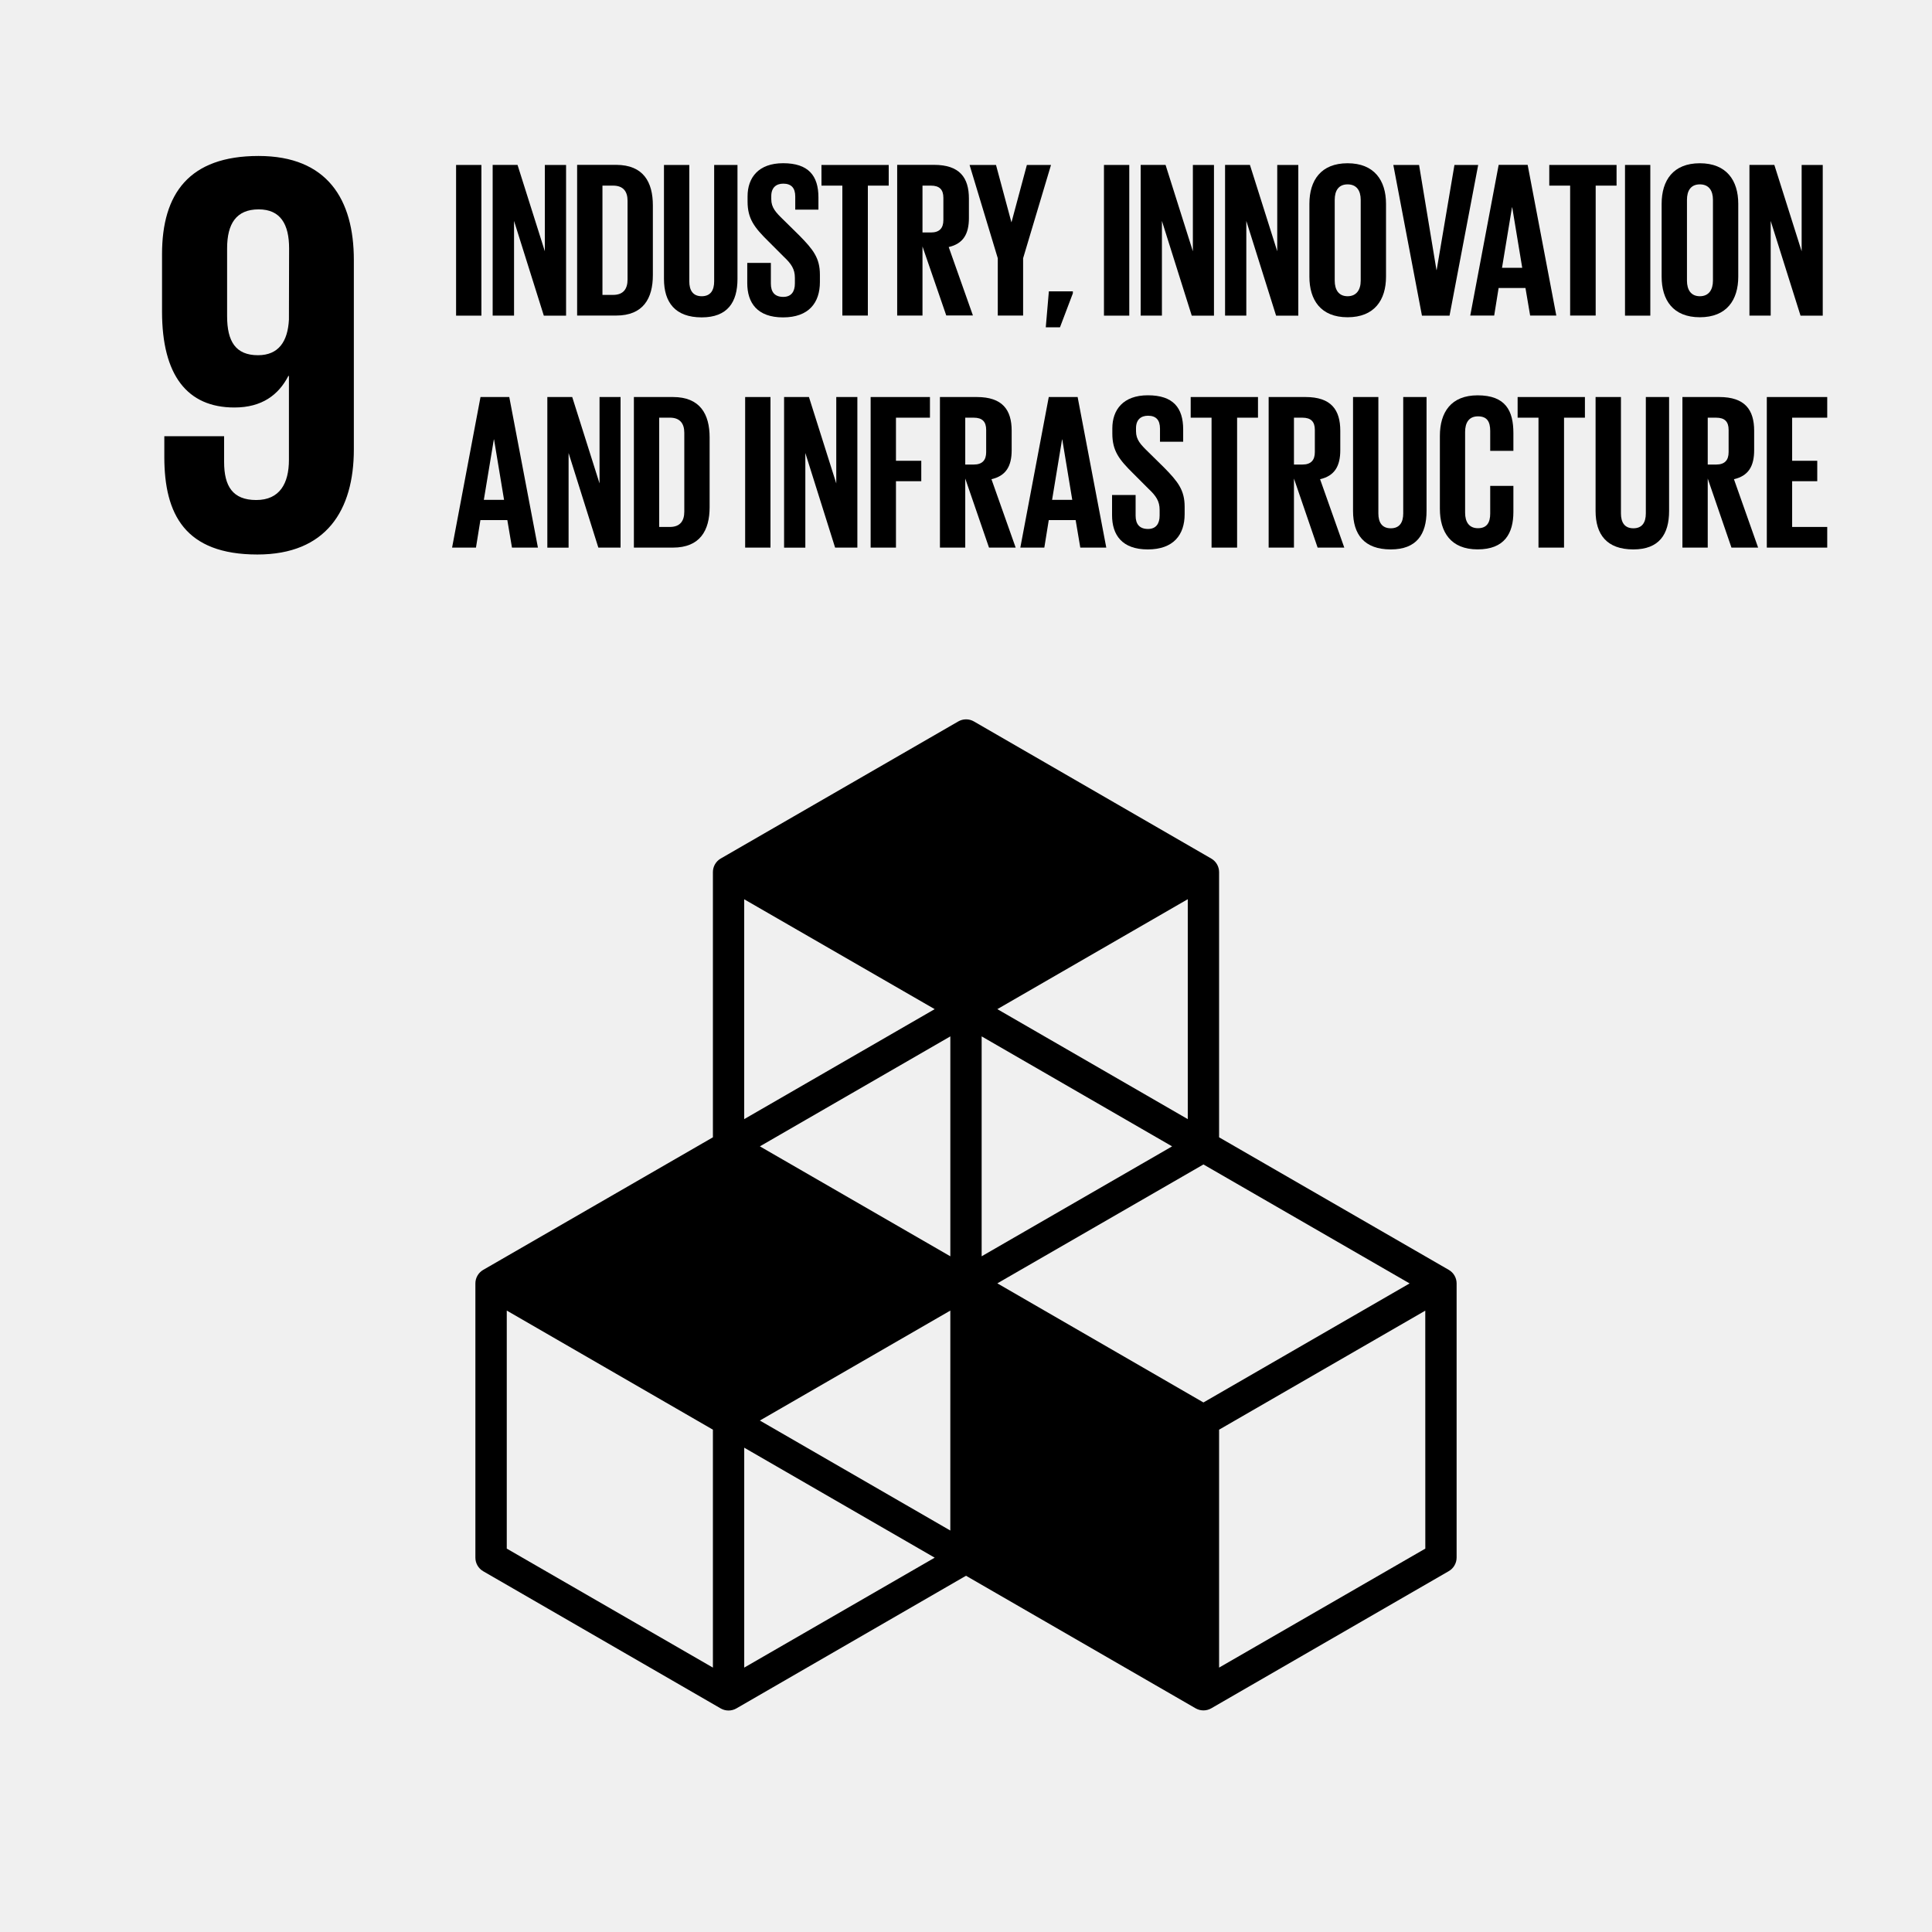
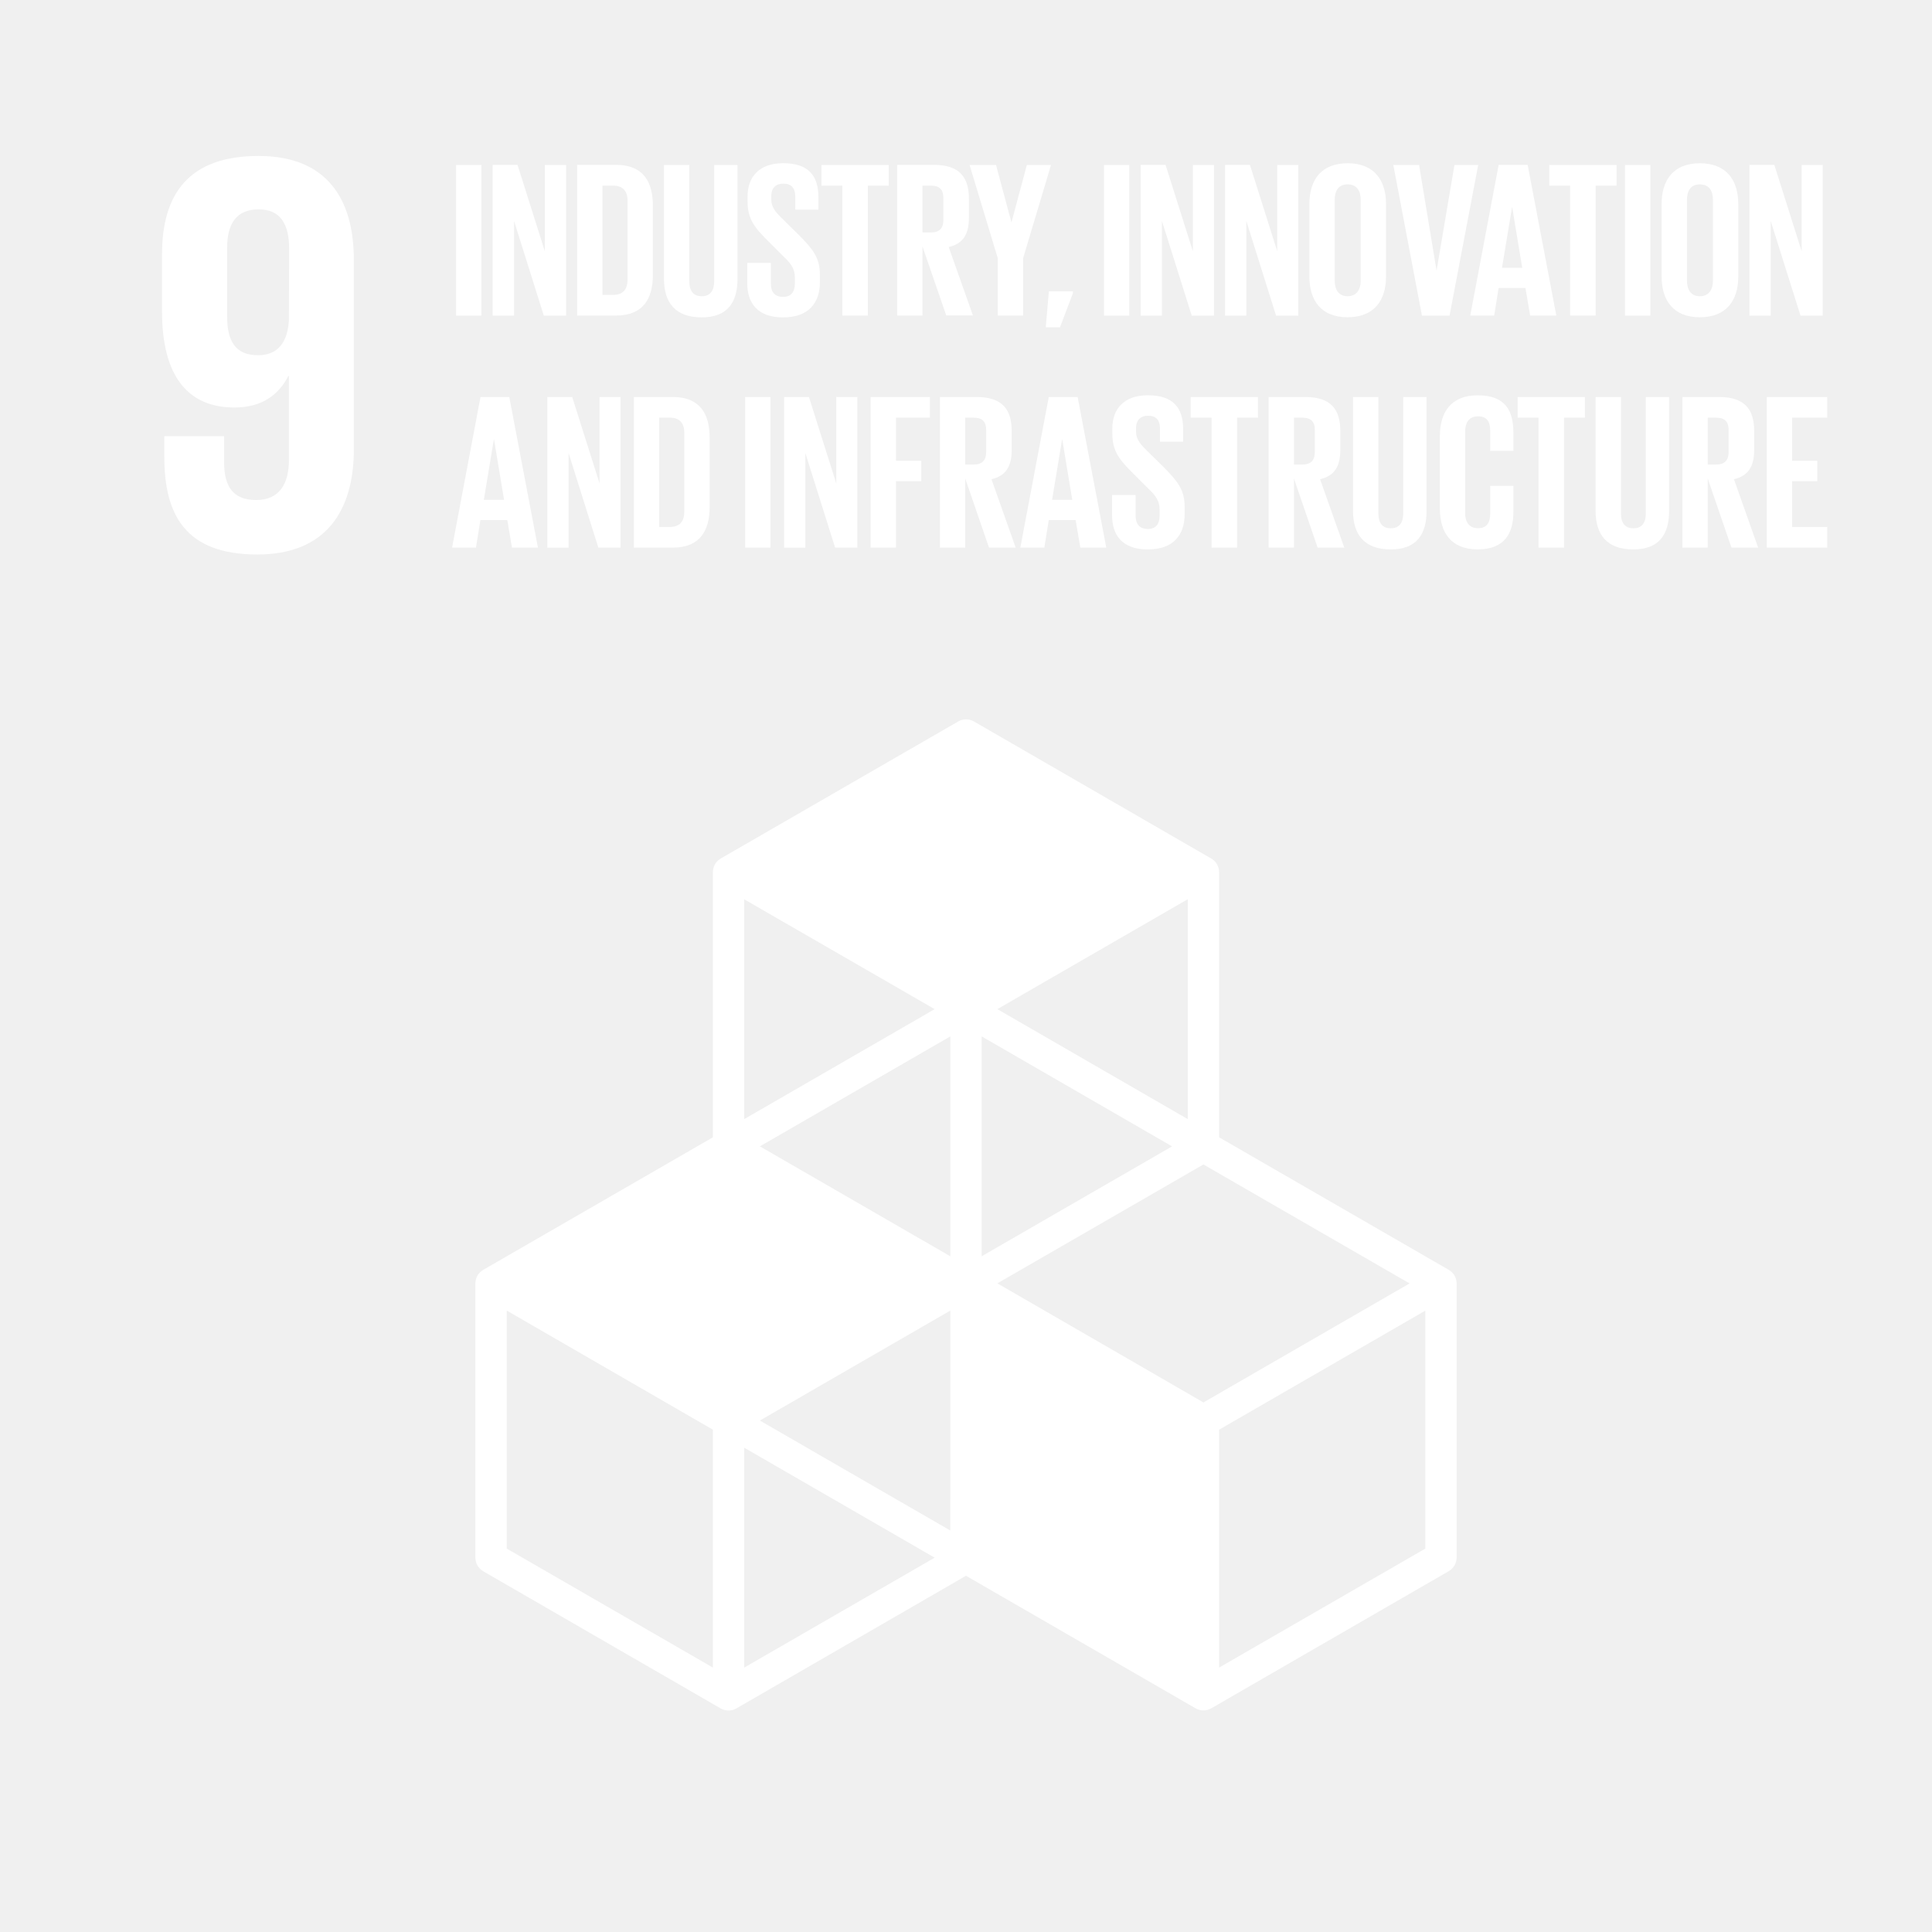
<svg xmlns="http://www.w3.org/2000/svg" id="Layer_1" data-name="Layer 1" viewBox="0 0 1000 1000" focusable="false">
  <link type="text/css" rel="stylesheet" id="dark-mode-general-link" />
  <link type="text/css" rel="stylesheet" id="dark-mode-custom-link" />
  <style type="text/css" id="dark-mode-custom-style" />
  <defs>
    <style>
      .cls-2 {
-         fill: currentColour;
+         fill: #fff;
      }
    </style>
  </defs>
  <path id="_Compound_Path_" data-name="&lt;Compound Path&gt;" class="cls-2" d="M183.15,134.53c0-31.22-13.68-53.8-49.34-53.8-36,0-49.94,19.61-49.94,50.82v29.73c0,33,13.07,49.64,37.46,49.64,14.27,0,22.88-6.55,27.93-16.34h.29V238c0,12.19-4.75,20.81-16.93,20.81S116,251.64,116,239.15V225.78H85.05v10.71c0,29.71,10.71,50.52,48.17,50.52,35.65,0,49.93-22.89,49.93-54.4Zm-33.6,30.91c-.59,11.29-5.34,18.42-16,18.42-11.58,0-16-7.13-16-20.21V128.58c0-12.78,4.74-20.21,16.35-20.21,11.29,0,15.74,7.72,15.74,20.21Z" />
  <path id="_Compound_Path_2" data-name="&lt;Compound Path&gt;" class="cls-2" d="M749.88,657.28,631,588.67V451.42a8.1,8.1,0,0,0-4-7l-122.9-71a8.1,8.1,0,0,0-8.11,0L373,444.4a8.1,8.1,0,0,0-4,7V588.67L250.12,657.28a8.11,8.11,0,0,0-4.06,7v142a8.12,8.12,0,0,0,4.06,7l122.91,71a8.15,8.15,0,0,0,8.11,0L500,815.61l118.84,68.61a8.15,8.15,0,0,0,8.11,0l122.93-71a8.12,8.12,0,0,0,4.06-7v-142A8.09,8.09,0,0,0,749.88,657.28Zm-258,134.92L393.3,735.27l98.59-56.92ZM606.68,593.36,508.1,650.25V536.43Zm-114.79,56.9-98.58-56.91,98.58-56.92Zm24.33,14L622.9,602.72,729.61,664.3,622.9,725.91Zm98.57-85-98.57-56.93,98.57-56.91Zm-131-56.93-98.59,56.93V465.47ZM369,863.15l-106.7-61.59V678.35L369,740Zm16.21,0V749.32l98.59,56.93Zm352.53-61.59L631,863.15V740l106.72-61.61Z" />
  <g id="_Group_" data-name="&lt;Group&gt;">
    <path id="_Compound_Path_3" data-name="&lt;Compound Path&gt;" class="cls-2" d="M236.07,85.38h13.1v78h-13.1Z" />
    <path id="_Compound_Path_4" data-name="&lt;Compound Path&gt;" class="cls-2" d="M266.07,114.35v49H255v-78h12.87l14.14,44.72V85.38H293v78H281.48Z" />
    <path id="_Compound_Path_5" data-name="&lt;Compound Path&gt;" class="cls-2" d="M337.92,106.31V142.4c0,12-4.94,20.93-19,20.93H298.72v-78H319C333,85.38,337.92,94.24,337.92,106.31Zm-20.58,46.33c5.41,0,7.48-3.22,7.48-7.94V103.89c0-4.6-2.07-7.81-7.48-7.81h-5.51v56.56Z" />
    <path id="_Compound_Path_6" data-name="&lt;Compound Path&gt;" class="cls-2" d="M381.72,85.38v59c0,12.07-5.17,19.89-18.51,19.89-13.79,0-19.54-7.82-19.54-19.89v-59h13.11v60.24c0,4.6,1.83,7.71,6.43,7.71s6.44-3.11,6.44-7.71V85.38Z" />
    <path id="_Compound_Path_7" data-name="&lt;Compound Path&gt;" class="cls-2" d="M386.78,146.54V136.08H399v10.69c0,4.37,1.95,6.9,6.43,6.9,4.14,0,6-2.76,6-6.9v-3c0-4.48-1.84-7.24-5.86-11l-7.7-7.71c-7.48-7.35-10.93-11.84-10.93-20.8v-2.65c0-9.65,5.64-17.13,18.4-17.13,13.1,0,18.28,6.44,18.28,17.71v6.32h-12v-6.78c0-4.49-2.07-6.67-6.21-6.67-3.68,0-6.2,2.07-6.2,6.44v1.61c0,4.37,2.41,6.9,6.2,10.57l8.4,8.28c7.12,7.24,10.57,11.61,10.57,20.23V146c0,10.69-5.75,18.28-19.08,18.28S386.78,156.77,386.78,146.54Z" />
    <path id="_Compound_Path_8" data-name="&lt;Compound Path&gt;" class="cls-2" d="M425.18,85.38H460v10.7H449.2v67.25H436V96.08h-10.8Z" />
    <path id="_Compound_Path_9" data-name="&lt;Compound Path&gt;" class="cls-2" d="M477.48,127.57v35.76h-13.1v-78h19.08c13.22,0,18.05,6.56,18.05,17.48v10c0,8.39-3,13.33-10.46,15.06l12.53,35.41h-13.8Zm0-31.49v24.25h4.37c4.48,0,6.44-2.3,6.44-6.44V102.4c0-4.26-2-6.32-6.44-6.32Z" />
    <path id="_Compound_Path_10" data-name="&lt;Compound Path&gt;" class="cls-2" d="M529.56,133.67v29.66H516.45V133.67l-14.6-48.29h13.68l7.94,29.55h.11l7.93-29.55H544Z" />
    <path id="_Compound_Path_11" data-name="&lt;Compound Path&gt;" class="cls-2" d="M555.31,151.83l-6.67,17.59h-7.35l1.6-18.62h12.42Z" />
    <path id="_Compound_Path_12" data-name="&lt;Compound Path&gt;" class="cls-2" d="M571.41,85.38h13.1v78h-13.1Z" />
    <path id="_Compound_Path_13" data-name="&lt;Compound Path&gt;" class="cls-2" d="M601.41,114.35v49h-11v-78h12.88l14.14,44.72V85.38h10.92v78h-11.5Z" />
    <path id="_Compound_Path_14" data-name="&lt;Compound Path&gt;" class="cls-2" d="M645.09,114.35v49h-11v-78h12.87l14.14,44.72V85.38H672v78H660.5Z" />
    <path id="_Compound_Path_15" data-name="&lt;Compound Path&gt;" class="cls-2" d="M677.74,143.21V105.5c0-12.18,6-21,19.77-21s19.89,8.86,19.89,21v37.71c0,12.07-6,21-19.89,21S677.74,155.28,677.74,143.21Zm26.56,2.07V103.43c0-4.71-2.07-8-6.79-8s-6.66,3.33-6.66,8v41.85c0,4.71,2.07,8.05,6.66,8.05S704.3,150,704.3,145.28Z" />
    <path id="_Compound_Path_16" data-name="&lt;Compound Path&gt;" class="cls-2" d="M765.11,85.38l-14.83,78H736l-14.82-78h13.33l9,54.38h.11l9.2-54.38Z" />
    <path id="_Compound_Path_17" data-name="&lt;Compound Path&gt;" class="cls-2" d="M761,163.33l14.71-78h15l14.83,78H792l-2.42-14.26H775.68l-2.29,14.26Zm16.44-24.72h10.46l-5.17-31.27h-.12Z" />
    <path id="_Compound_Path_18" data-name="&lt;Compound Path&gt;" class="cls-2" d="M801.9,85.38h34.83v10.7H825.92v67.25H812.7V96.08H801.9Z" />
    <path id="_Compound_Path_19" data-name="&lt;Compound Path&gt;" class="cls-2" d="M841.1,85.38h13.1v78H841.1Z" />
    <path id="_Compound_Path_20" data-name="&lt;Compound Path&gt;" class="cls-2" d="M860.06,143.21V105.5c0-12.18,6-21,19.78-21s19.88,8.86,19.88,21v37.71c0,12.07-6,21-19.88,21S860.06,155.28,860.06,143.21Zm26.56,2.07V103.43c0-4.71-2.07-8-6.78-8s-6.67,3.33-6.67,8v41.85c0,4.71,2.07,8.05,6.67,8.05S886.62,150,886.62,145.28Z" />
    <path id="_Compound_Path_21" data-name="&lt;Compound Path&gt;" class="cls-2" d="M916.51,114.35v49h-11v-78h12.88l14.14,44.72V85.38h10.92v78h-11.5Z" />
  </g>
  <g id="_Group_2" data-name="&lt;Group&gt;">
    <path id="_Compound_Path_22" data-name="&lt;Compound Path&gt;" class="cls-2" d="M234,283.44l14.71-77.94H263.6l14.83,77.94H265l-2.41-14.25H248.66l-2.3,14.25Zm16.43-24.71h10.47l-5.18-31.27h-.11Z" />
    <path id="_Compound_Path_23" data-name="&lt;Compound Path&gt;" class="cls-2" d="M294.3,234.47v49h-11V205.5h12.88l14.14,44.72V205.5H321.2v77.94H309.7Z" />
    <path id="_Compound_Path_24" data-name="&lt;Compound Path&gt;" class="cls-2" d="M367.3,226.42v36.1c0,12-4.95,20.92-19,20.92H328.1V205.5h20.23C362.35,205.5,367.3,214.35,367.3,226.42Zm-20.58,46.33c5.4,0,7.47-3.22,7.47-7.93V224c0-4.6-2.07-7.82-7.47-7.82H341.2v56.56Z" />
    <path id="_Compound_Path_25" data-name="&lt;Compound Path&gt;" class="cls-2" d="M385.69,205.5H398.8v77.94H385.69Z" />
    <path id="_Compound_Path_26" data-name="&lt;Compound Path&gt;" class="cls-2" d="M416.84,234.47v49h-11V205.5h12.87l14.14,44.72V205.5h10.92v77.94H432.25Z" />
    <path id="_Compound_Path_27" data-name="&lt;Compound Path&gt;" class="cls-2" d="M450.64,205.5h30.7v10.69H463.75V238.5h13.1v10.57h-13.1v34.37H450.64Z" />
    <path id="_Compound_Path_28" data-name="&lt;Compound Path&gt;" class="cls-2" d="M499.61,247.69v35.75h-13.1V205.5h19.08c13.22,0,18.05,6.55,18.05,17.48v10c0,8.39-3,13.33-10.46,15.06l12.53,35.4h-13.8Zm0-31.5v24.26H504c4.48,0,6.44-2.3,6.44-6.44V222.52c0-4.26-2-6.33-6.44-6.33Z" />
    <path id="_Compound_Path_29" data-name="&lt;Compound Path&gt;" class="cls-2" d="M528.12,283.44l14.72-77.94h14.94l14.83,77.94H559.16l-2.41-14.25H542.84l-2.3,14.25Zm16.44-24.71H555l-5.17-31.27h-.11Z" />
    <path id="_Compound_Path_30" data-name="&lt;Compound Path&gt;" class="cls-2" d="M575.6,266.66V256.2h12.19v10.69c0,4.37,2,6.9,6.43,6.9,4.14,0,6-2.76,6-6.9v-3c0-4.48-1.84-7.24-5.86-11l-7.7-7.71c-7.47-7.35-10.92-11.84-10.92-20.81v-2.64c0-9.66,5.63-17.13,18.39-17.13,13.1,0,18.28,6.44,18.28,17.71v6.32h-12v-6.78c0-4.49-2.07-6.67-6.21-6.67-3.68,0-6.2,2.07-6.2,6.44v1.61c0,4.36,2.41,6.89,6.2,10.57l8.4,8.28c7.12,7.24,10.57,11.61,10.57,20.23v3.8c0,10.69-5.75,18.27-19.08,18.27S575.6,276.89,575.6,266.66Z" />
    <path id="_Compound_Path_31" data-name="&lt;Compound Path&gt;" class="cls-2" d="M616.3,205.5h34.83v10.69H640.32v67.25H627.1V216.19H616.3Z" />
    <path id="_Compound_Path_32" data-name="&lt;Compound Path&gt;" class="cls-2" d="M669.75,247.69v35.75h-13.1V205.5h19.08c13.22,0,18,6.55,18,17.48v10c0,8.39-3,13.33-10.46,15.06l12.53,35.4h-13.8Zm0-31.5v24.26h4.37c4.48,0,6.44-2.3,6.44-6.44V222.52c0-4.26-2-6.33-6.44-6.33Z" />
    <path id="_Compound_Path_33" data-name="&lt;Compound Path&gt;" class="cls-2" d="M738.38,205.5v59c0,12.07-5.17,19.88-18.51,19.88-13.79,0-19.54-7.81-19.54-19.88v-59h13.11v60.24c0,4.6,1.84,7.7,6.43,7.7s6.44-3.1,6.44-7.7V205.5Z" />
    <path id="_Compound_Path_34" data-name="&lt;Compound Path&gt;" class="cls-2" d="M745.28,263.33V225.62c0-12.19,5.75-21,19.54-21,14.49,0,18.51,8,18.51,19.54v9.2h-12V223.09c0-4.83-1.61-7.59-6.33-7.59s-6.66,3.34-6.66,8.05V265.4c0,4.71,2,8,6.66,8s6.33-3,6.33-7.58V251.49h12v13.45c0,11.15-4.6,19.42-18.51,19.42S745.28,275.4,745.28,263.33Z" />
    <path id="_Compound_Path_35" data-name="&lt;Compound Path&gt;" class="cls-2" d="M785.52,205.5h34.83v10.69H809.54v67.25H796.32V216.19h-10.8Z" />
    <path id="_Compound_Path_36" data-name="&lt;Compound Path&gt;" class="cls-2" d="M863.92,205.5v59c0,12.07-5.17,19.88-18.51,19.88-13.8,0-19.54-7.81-19.54-19.88v-59H839v60.24c0,4.6,1.84,7.7,6.44,7.7s6.44-3.1,6.44-7.7V205.5Z" />
    <path id="_Compound_Path_37" data-name="&lt;Compound Path&gt;" class="cls-2" d="M883.92,247.69v35.75h-13.1V205.5H889.9c13.22,0,18.05,6.55,18.05,17.48v10c0,8.39-3,13.33-10.46,15.06L910,283.44h-13.8Zm0-31.5v24.26h4.37c4.48,0,6.44-2.3,6.44-6.44V222.52c0-4.26-2-6.33-6.44-6.33Z" />
    <path id="_Compound_Path_38" data-name="&lt;Compound Path&gt;" class="cls-2" d="M914.5,205.5h31.27v10.69H927.61V238.5h13v10.57h-13v23.68h18.16v10.69H914.5Z" />
  </g>
</svg>
